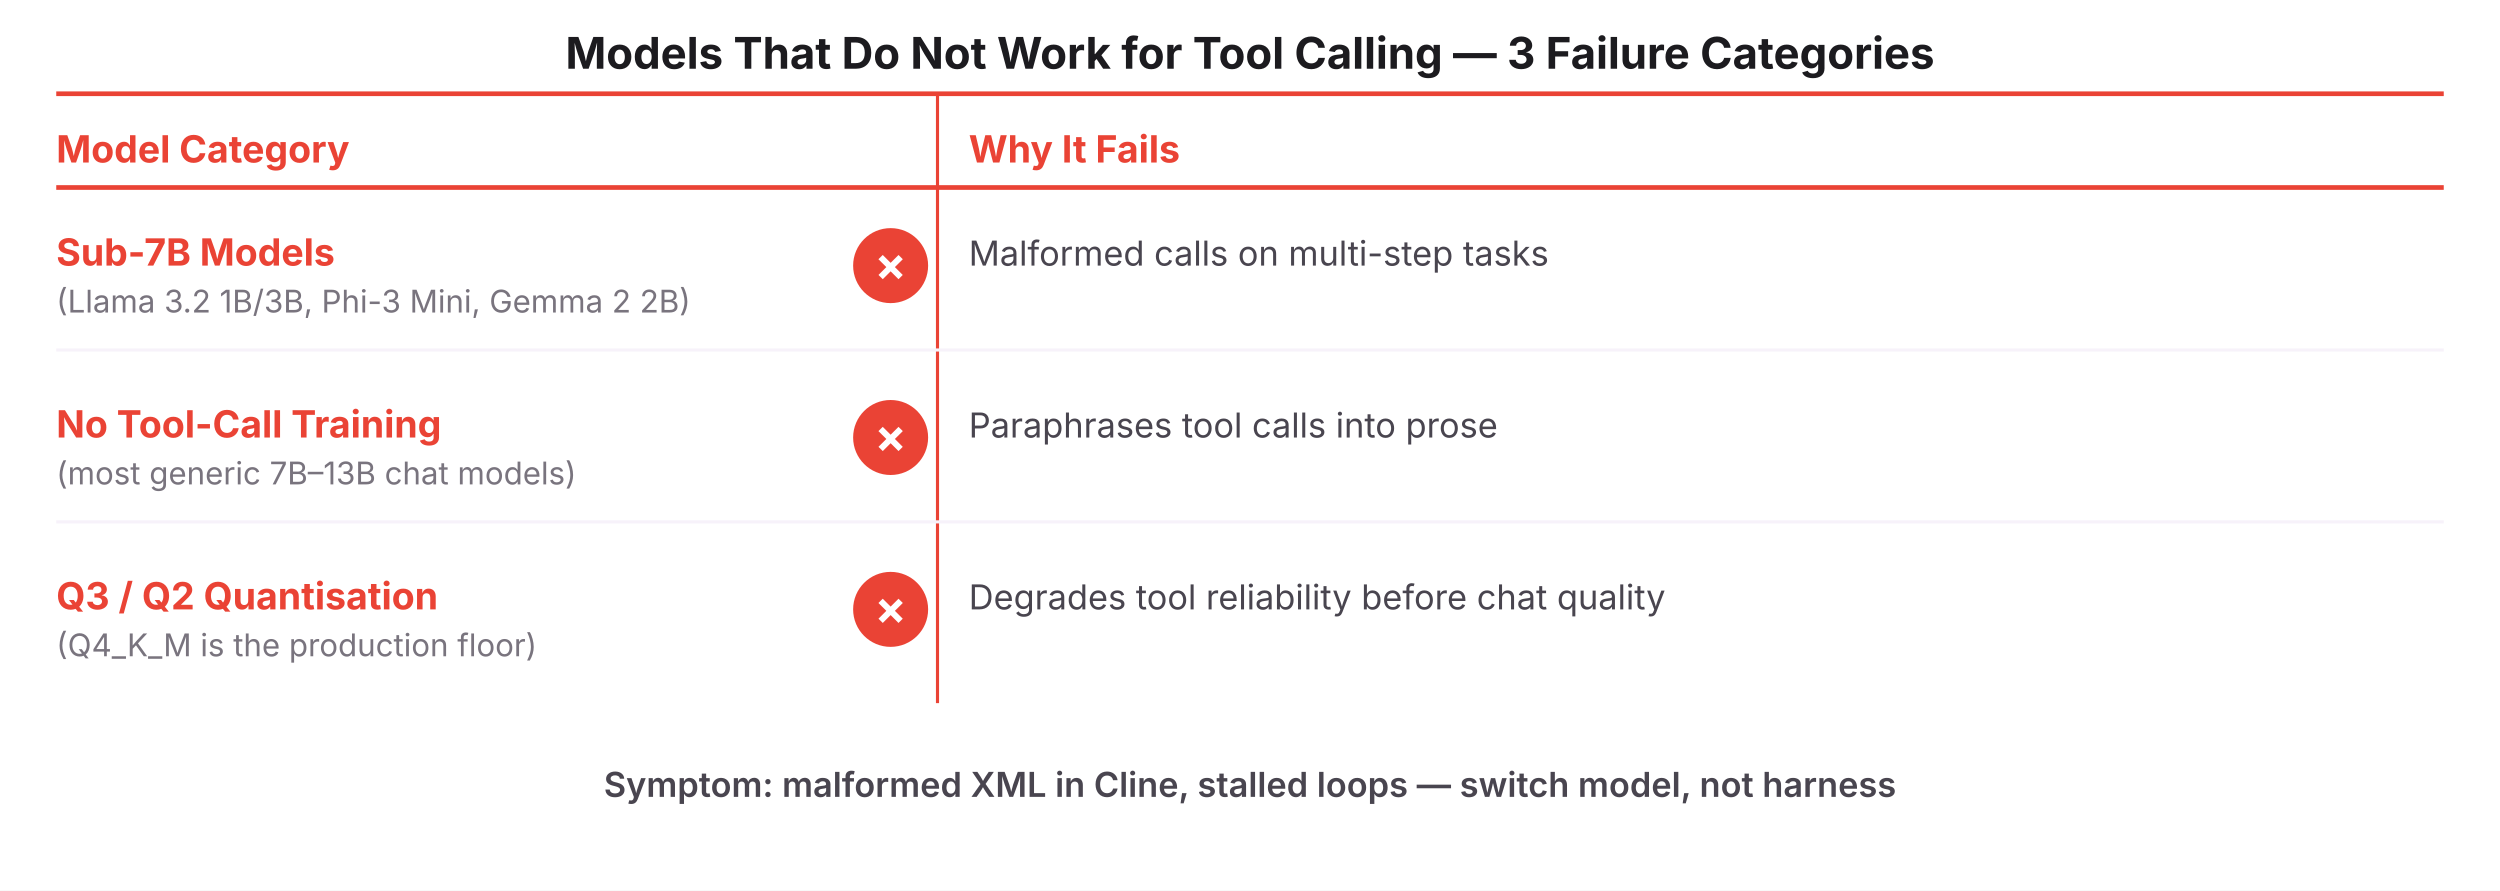
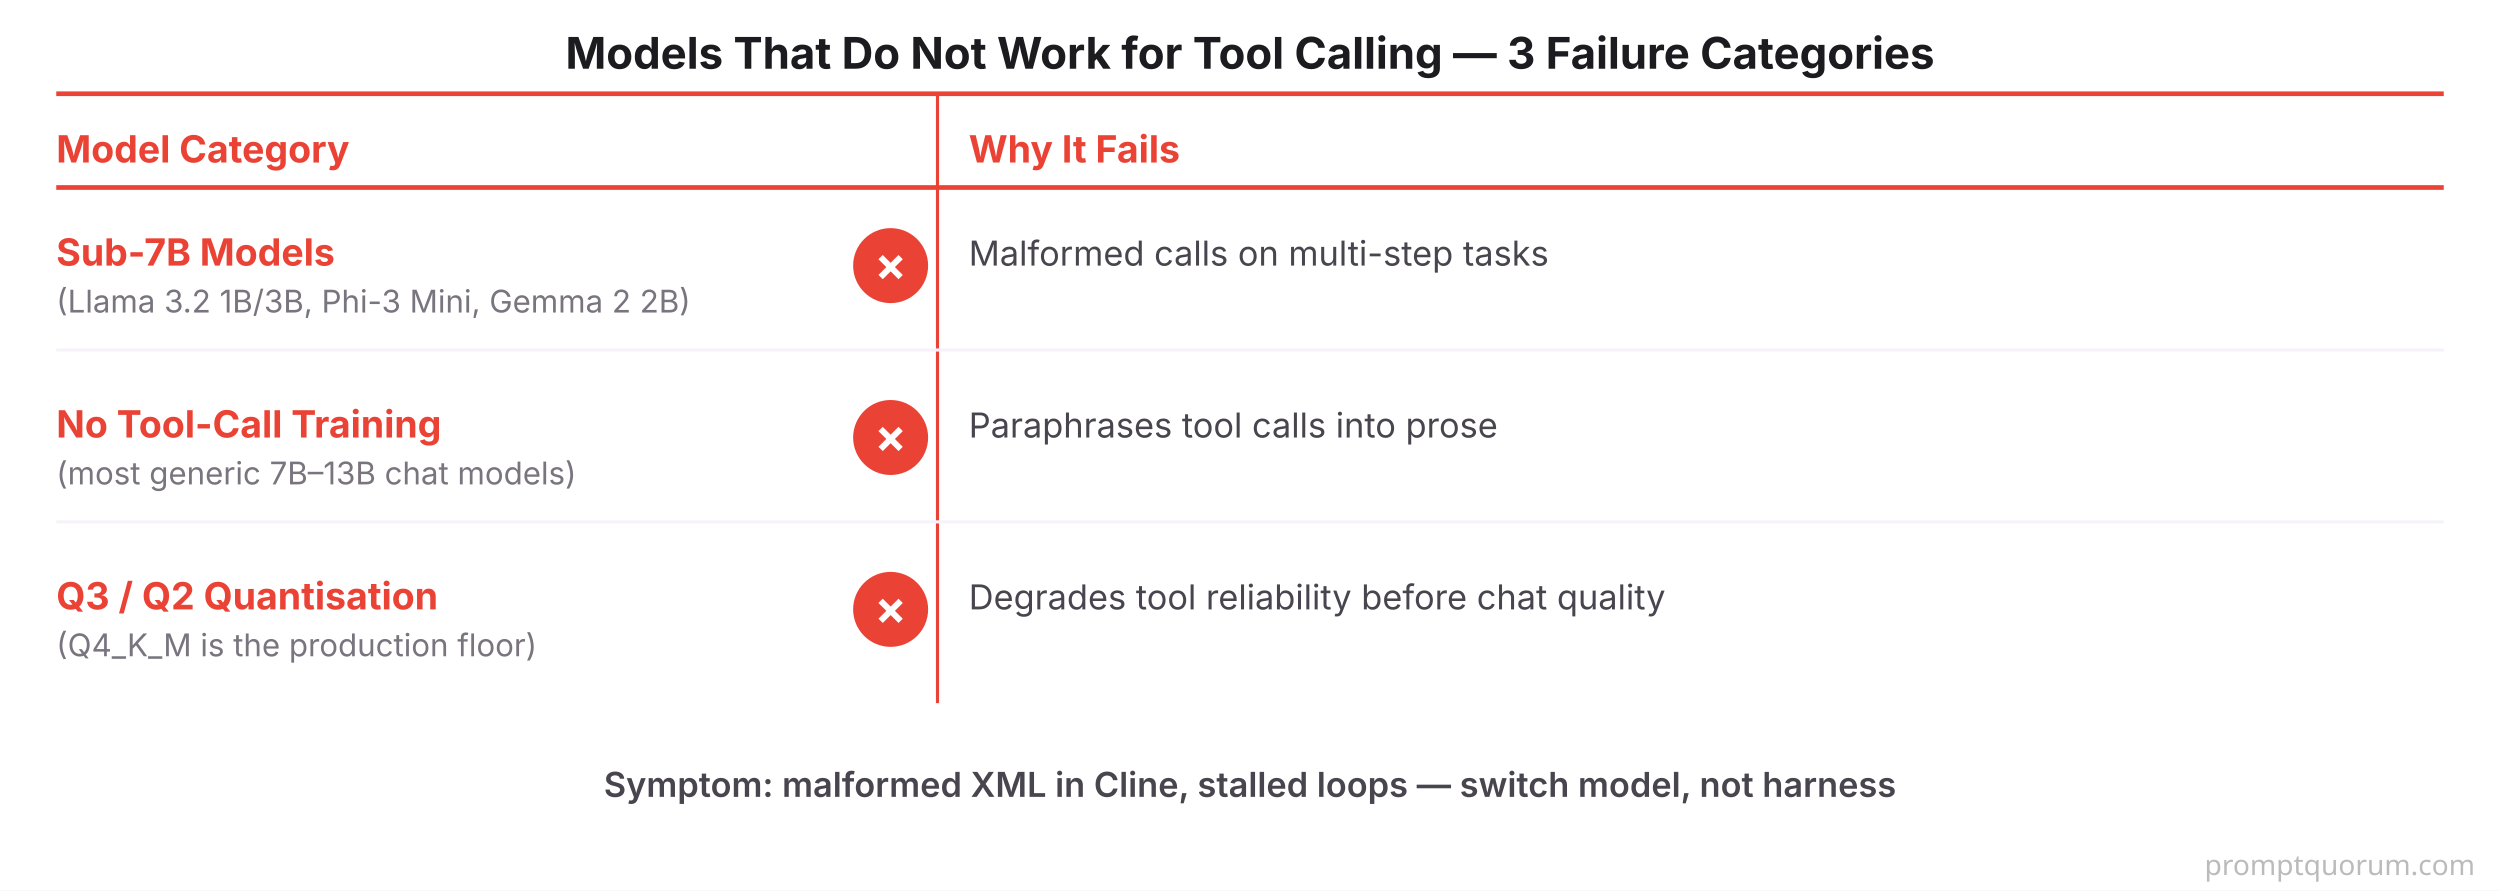
<svg xmlns="http://www.w3.org/2000/svg" viewBox="0 0 800 285" font-family="system-ui, -apple-system, sans-serif">
  <rect width="800" height="285" fill="#FFFFFF" />
  <text x="400" y="22" font-size="14" font-weight="700" fill="#1C1B1F" text-anchor="middle">Models That Do Not Work for Tool Calling — 3 Failure Categories</text>
  <line x1="18" y1="30" x2="782" y2="30" stroke="#EA4335" stroke-width="1.5" />
  <text x="18" y="52" font-size="12" font-weight="700" fill="#EA4335">Model Category</text>
  <text x="310" y="52" font-size="12" font-weight="700" fill="#EA4335">Why It Fails</text>
  <line x1="300" y1="30" x2="300" y2="225" stroke="#EA4335" stroke-width="1" />
  <line x1="18" y1="60" x2="782" y2="60" stroke="#EA4335" stroke-width="1.5" />
  <circle cx="285" cy="85" r="12" fill="#EA4335" />
  <text x="285" y="90" font-size="14" font-weight="700" fill="#FFFFFF" text-anchor="middle">✗</text>
  <text x="18" y="85" font-size="12" font-weight="700" fill="#EA4335">Sub-7B Models</text>
  <text x="18" y="100" font-size="10" fill="#79747E">(Llama 3.2 1B/3B, Phi-3 Mini, Gemma 2 2B)</text>
  <text x="310" y="85" font-size="11" fill="#49454F">Malformed calls on multi-step tasks</text>
  <line x1="18" y1="112" x2="782" y2="112" stroke="#F7F2FA" stroke-width="1" />
  <circle cx="285" cy="140" r="12" fill="#EA4335" />
  <text x="285" y="145" font-size="14" font-weight="700" fill="#FFFFFF" text-anchor="middle">✗</text>
  <text x="18" y="140" font-size="12" font-weight="700" fill="#EA4335">No Tool-Call Training</text>
  <text x="18" y="155" font-size="10" fill="#79747E">(most generic 7B–13B chat models)</text>
  <text x="310" y="140" font-size="11" fill="#49454F">Paraphrases tool calls into prose</text>
  <line x1="18" y1="167" x2="782" y2="167" stroke="#F7F2FA" stroke-width="1" />
  <circle cx="285" cy="195" r="12" fill="#EA4335" />
  <text x="285" y="200" font-size="14" font-weight="700" fill="#FFFFFF" text-anchor="middle">✗</text>
  <text x="18" y="195" font-size="12" font-weight="700" fill="#EA4335">Q3 / Q2 Quantisation</text>
  <text x="18" y="210" font-size="10" fill="#79747E">(Q4_K_M is the production floor)</text>
  <text x="310" y="195" font-size="11" fill="#49454F">Degrades tool reliability before chat quality</text>
  <text x="400" y="255" font-size="11" font-weight="600" fill="#49454F" text-anchor="middle">Symptom: malformed XML in Cline, stalled loops — switch model, not harness</text>
+   <text x="792" y="280" font-family="system-ui,sans-serif" font-size="9" fill="#BBBBBB" text-anchor="end">promptquorum.com</text>
</svg>
